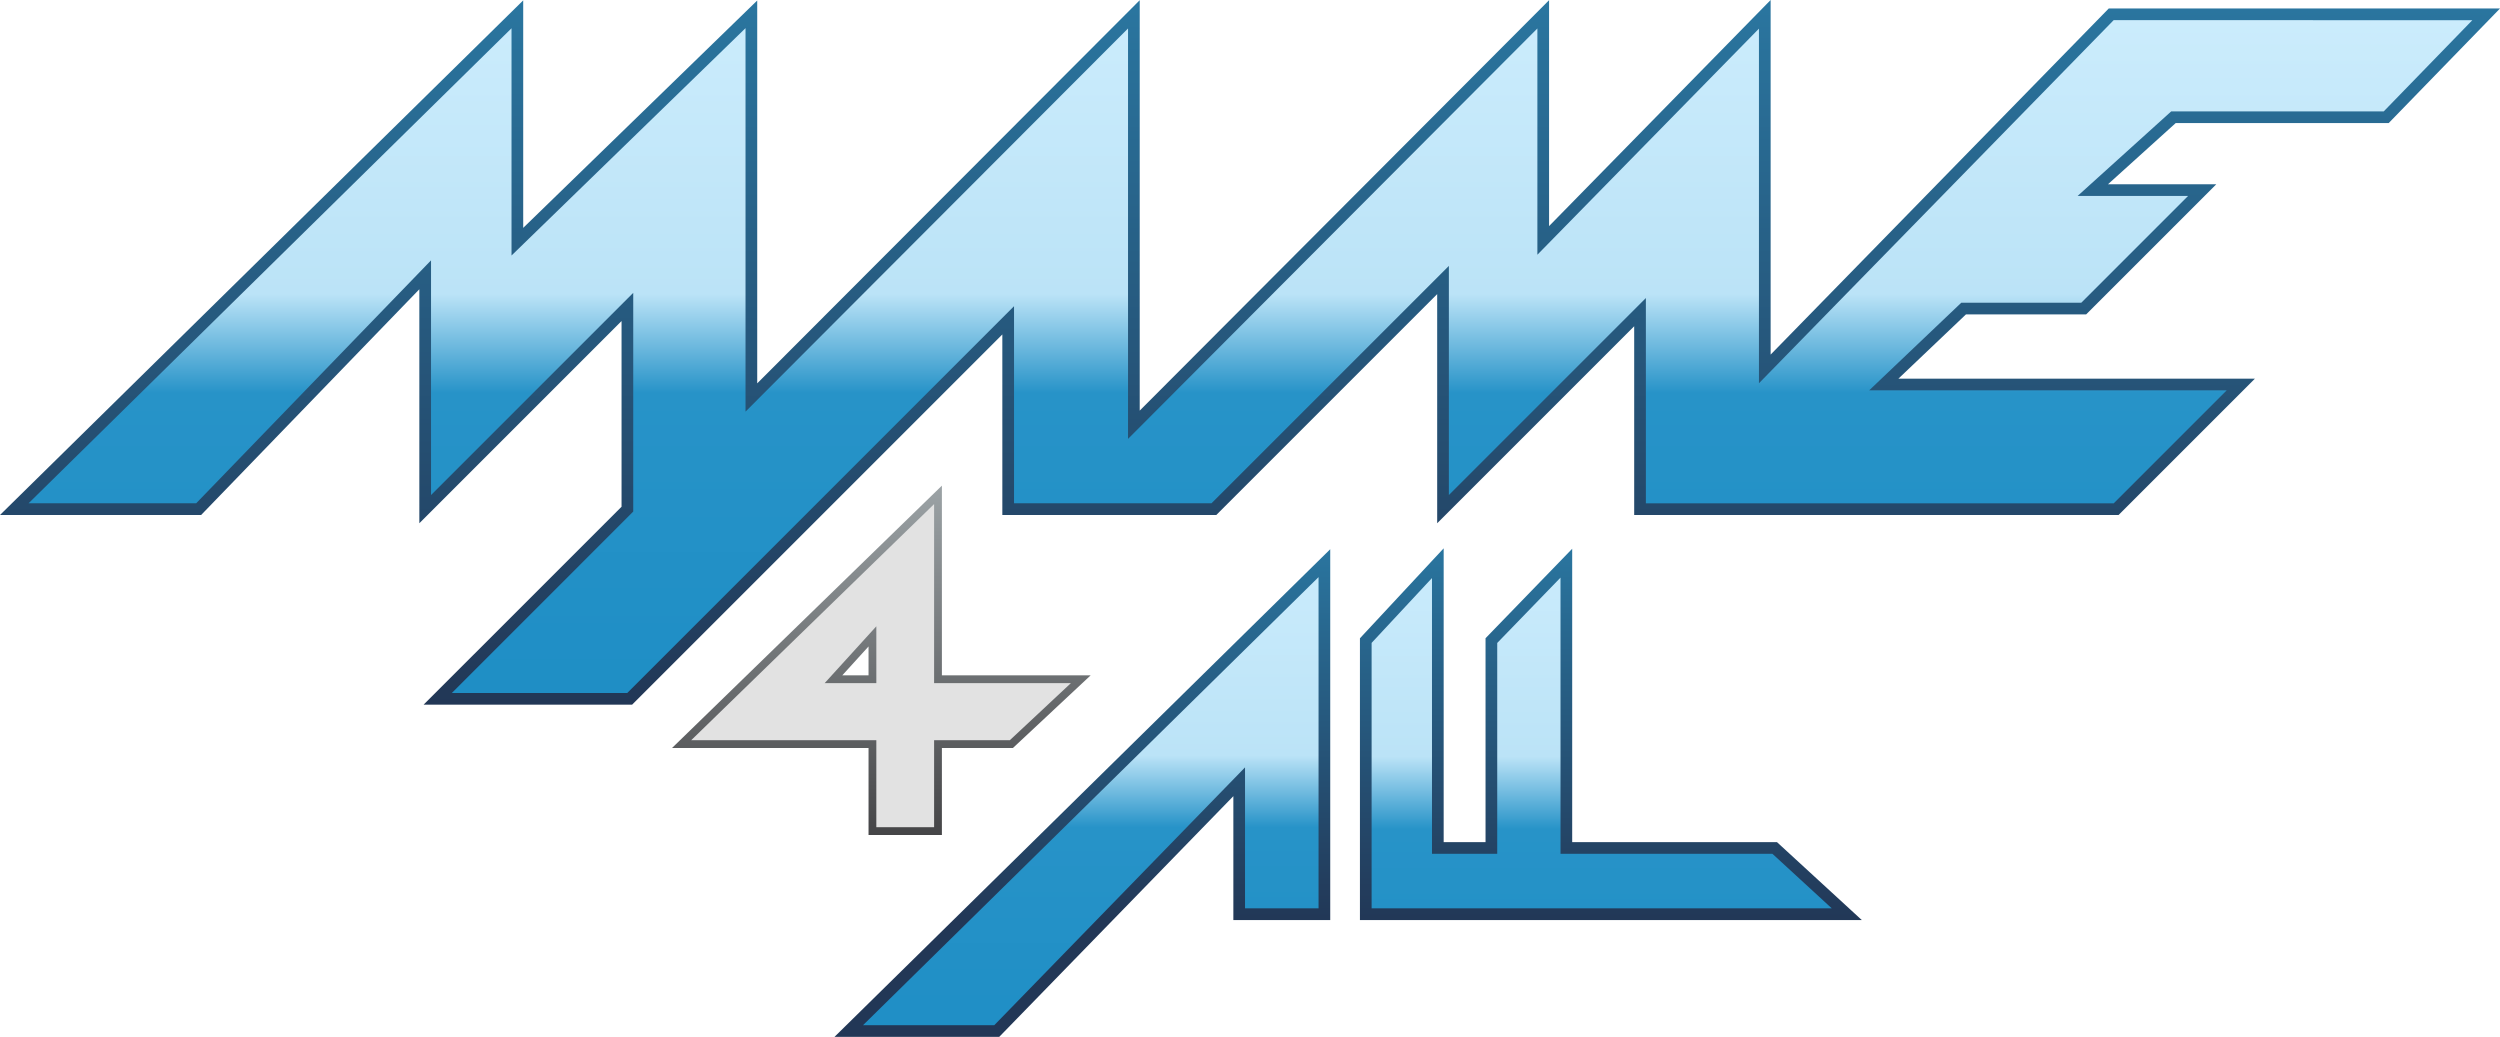
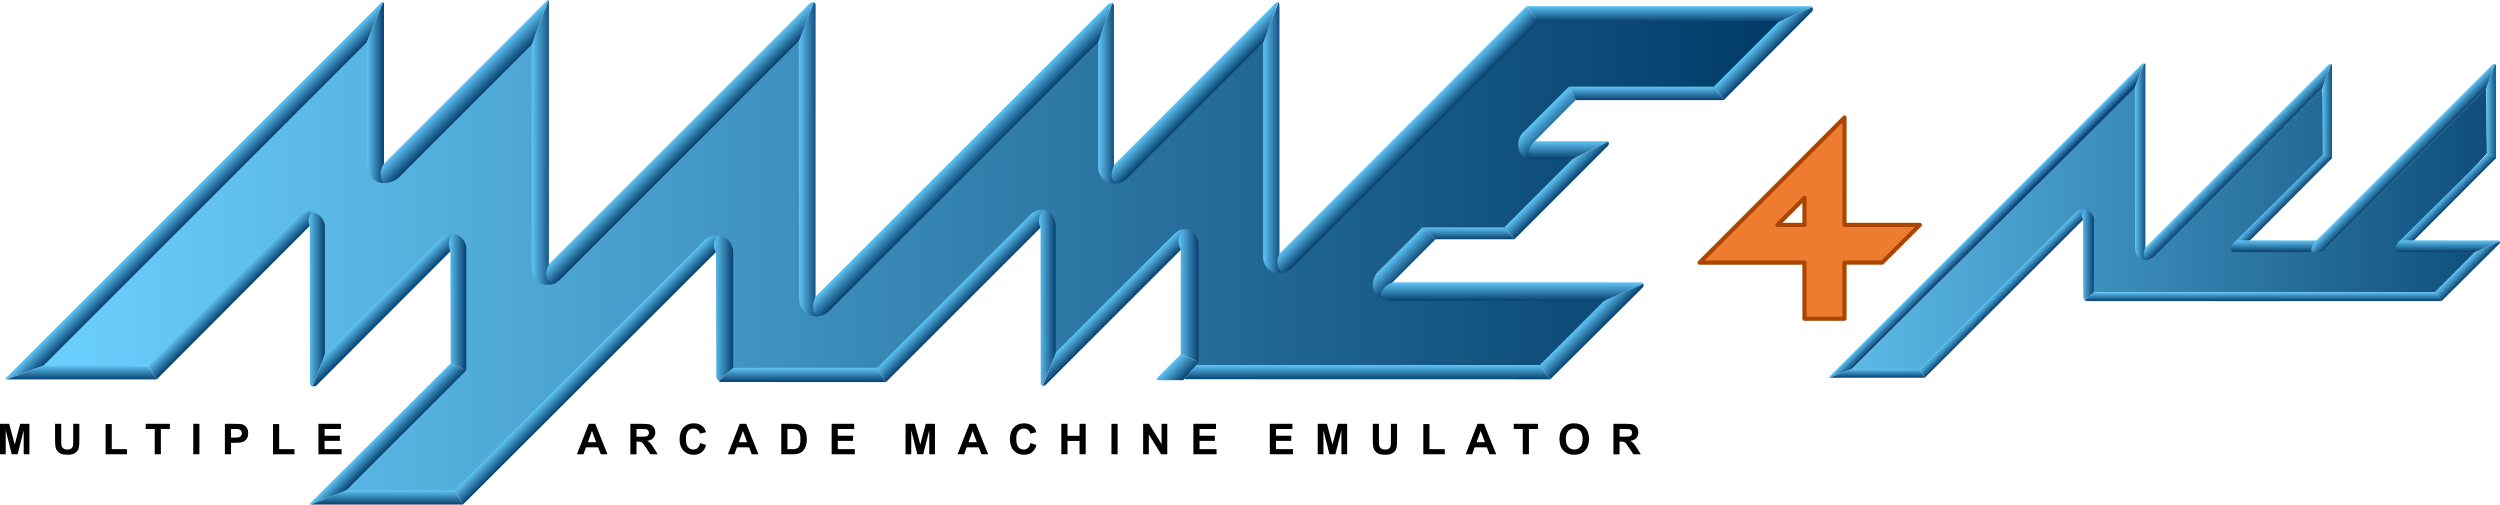
- <svg xmlns="http://www.w3.org/2000/svg" version="1.1" id="TEXT" x="0px" y="0px" width="641.883px" height="266.225px" viewBox="-54.704 -17.335 641.883 266.225" enable-background="new -54.704 -17.335 641.883 266.225" xml:space="preserve">
-   <g>
-     <linearGradient id="SVGID_1_" gradientUnits="userSpaceOnUse" x1="-387.703" y1="422.882" x2="-387.703" y2="243.83" gradientTransform="matrix(1 0 0 -1 654 409.2251)">
-       <stop offset="0.005" style="stop-color:#CBECFC" />
-       <stop offset="0.401" style="stop-color:#BBE3F7" />
-       <stop offset="0.543" style="stop-color:#2793C8" />
-       <stop offset="1" style="stop-color:#1E8EC5" />
-     </linearGradient>
-     <polygon fill="url(#SVGID_1_)" points="583.629,-13.657 487.356,-13.657 398.413,77.391 398.413,-13.657 341.528,44.391    341.528,-13.657 236.423,91.724 236.423,-13.657 138.214,84.724 138.214,-13.657 78.131,44.724 78.131,-13.657 -51.036,113.391    -3.703,113.391 54.464,53.224 54.464,113.391 106.381,61.474 106.381,113.391 57.673,162.099 106.964,162.099 204.151,64.912    204.151,113.391 256.964,113.391 315.798,54.558 315.798,113.391 366.381,62.808 366.381,113.391 488.631,113.391 520.631,81.391    428.963,81.391 449.463,61.891 480.297,61.891 510.713,31.474 482.631,31.474 503.338,12.766 557.963,12.766  " />
-     <linearGradient id="SVGID_2_" gradientUnits="userSpaceOnUse" x1="266.238" y1="-17.721" x2="266.238" y2="163.613">
-       <stop offset="0" style="stop-color:#2A76A0" />
-       <stop offset="1" style="stop-color:#223756" />
-     </linearGradient>
-     <path fill="url(#SVGID_2_)" d="M54.048,163.599l50.833-50.83V65.095l-51.917,51.914l-0.002-60.075L-3.066,114.89h-51.638   L79.631-17.239v58.412l60.083-58.38v98.302l98.209-98.378l-0.002,105.377L343.026-17.287v58.002l56.887-58.05v91.042l86.811-88.866   h96.908v1.502v-1.502h3.549l-28.582,29.423h-54.684L486.53,29.972h27.807L480.918,63.39l-30.855-0.002l-17.35,16.504h91.537   l-34.998,34.998H364.879V66.429l-50.583,50.583V58.179l-56.712,56.711H202.65l-0.002-46.355l-95.063,95.064H54.048L54.048,163.599z    M107.881,114.011l-46.585,46.586h45.046l99.309-99.312v50.602h50.69l60.957-60.954v58.833l50.582-50.578v52.702h120.129l28.998-29   h-91.795l23.65-22.5h30.813l27.416-27.417h-28.357l24.025-21.707h54.568l22.752-23.422l-92.094-0.003l-91.074,93.229V-9.982   l-56.887,58.05V-10.03L234.921,95.353V-10.03l-98.208,98.382v-98.461L76.631,48.269v-58.348L-47.371,111.887h43.033l60.303-62.376   v60.257l51.917-51.914L107.881,114.011L107.881,114.011z" />
-   </g>
-   <g>
-     <g>
-       <path fill="#E2E2E2" d="M186.131,157.056v-47.333l-65.833,64h48.999v22.334h16.834v-22.334h18.833l17.834-16.667H186.131z     M169.297,157.056h-9.999l9.999-10.999V157.056z" />
-     </g>
-     <g>
-       <linearGradient id="SVGID_3_" gradientUnits="userSpaceOnUse" x1="171.582" y1="106.779" x2="171.582" y2="197.113">
-         <stop offset="0.005" style="stop-color:#9CA3A6" />
-         <stop offset="1" style="stop-color:#454547" />
-       </linearGradient>
-       <path fill="url(#SVGID_3_)" d="M168.296,197.057v-22.334h-50.464l69.299-67.368v48.7h38.201l-19.975,18.668l-18.226-0.002v22.336    H168.296L168.296,197.057z M122.761,172.721h47.536v22.335h14.833v-22.335h19.438l15.692-14.666h-34.13v-0.999h1.001h-1.001v0.999    h-1v-45.966L122.761,172.721L122.761,172.721z M157.036,158.055l13.262-14.586v13.587v0.999H157.036L157.036,158.055z     M169.297,157.056v-1.001V157.056L169.297,157.056z M161.559,156.055h6.737v-7.413L161.559,156.055L161.559,156.055z" />
-     </g>
-   </g>
-   <g>
-     <g>
-       <g>
-         <linearGradient id="SVGID_4_" gradientUnits="userSpaceOnUse" x1="-429.724" y1="284.818" x2="-429.724" y2="154.63" gradientTransform="matrix(1 0 0 -1 654 409.2251)">
-           <stop offset="0.005" style="stop-color:#CBECFC" />
-           <stop offset="0.401" style="stop-color:#BBE3F7" />
-           <stop offset="0.543" style="stop-color:#2793C8" />
-           <stop offset="1" style="stop-color:#1E8EC5" />
-         </linearGradient>
-         <polygon fill="url(#SVGID_4_)" points="163.214,247.39 285.339,127.265 285.339,217.39 263.464,217.39 263.464,183.39      201.214,247.39    " />
-       </g>
-       <g>
-         <g>
-           <linearGradient id="SVGID_5_" gradientUnits="userSpaceOnUse" x1="223.192" y1="122.279" x2="223.192" y2="219.613">
-             <stop offset="0" style="stop-color:#2A76A0" />
-             <stop offset="1" style="stop-color:#223756" />
-           </linearGradient>
-           <path fill="url(#SVGID_5_)" d="M163.215,248.89v-1.5l1.05,1.068l-1.05-1.068V248.89h-3.667l127.289-125.209v95.208h-24.873      v-31.807l-60.118,61.808H163.215L163.215,248.89z M166.876,245.89l33.701-0.002l64.384-66.194v36.195h18.877v-85.046      L166.876,245.89L166.876,245.89z" />
-         </g>
-       </g>
-     </g>
-   </g>
-   <g>
-     <g>
-       <g>
-         <linearGradient id="SVGID_6_" gradientUnits="userSpaceOnUse" x1="-296.286" y1="284.835" x2="-296.286" y2="153.835" gradientTransform="matrix(1 0 0 -1 654 409.2251)">
-           <stop offset="0.005" style="stop-color:#CBECFC" />
-           <stop offset="0.401" style="stop-color:#BBE3F7" />
-           <stop offset="0.543" style="stop-color:#2793C8" />
-           <stop offset="1" style="stop-color:#1E8EC5" />
-         </linearGradient>
-         <polygon fill="url(#SVGID_6_)" points="314.464,127.265 295.964,147.14 295.964,217.39 419.463,217.39 400.963,200.39      347.463,200.39 347.463,127.265 328.213,147.14 328.213,200.39 314.464,200.39    " />
-       </g>
-       <g>
-         <g>
-           <linearGradient id="SVGID_7_" gradientUnits="userSpaceOnUse" x1="358.889" y1="122.279" x2="358.889" y2="219.613">
-             <stop offset="0" style="stop-color:#2A76A0" />
-             <stop offset="1" style="stop-color:#223756" />
-           </linearGradient>
-           <path fill="url(#SVGID_7_)" d="M294.464,218.889v-72.342l18.899-20.307l2.6-2.789v75.437h10.75v-52.357l22.248-22.97v75.329      h52.586l21.768,19.999H294.464L294.464,218.889z M297.462,147.729v68.16h118.15l-15.234-14.001h-54.414l-0.002-70.919      l-16.248,16.777v54.142h-16.75v-70.813L297.462,147.729L297.462,147.729z" />
-         </g>
-       </g>
-     </g>
-   </g>
+ <svg xmlns="http://www.w3.org/2000/svg" xmlns:xlink="http://www.w3.org/1999/xlink" height="161.477" viewBox="0 -0.001 640.082 129.181" width="800.103">
+   <linearGradient id="S" gradientTransform="translate(-.18 -875.41)" gradientUnits="userSpaceOnUse" x1="376.416" x2="11.77" xlink:href="#a" y1="955.598" y2="955.598" />
+   <linearGradient id="b">
+     <stop offset="0" stop-color="#08406f" />
+     <stop offset="1" stop-color="#60c5f5" />
+   </linearGradient>
+   <linearGradient id="T" gradientUnits="userSpaceOnUse" x1="82.364" x2="79.396" xlink:href="#b" y1="295.713" y2="292.745" />
+   <linearGradient id="k" gradientUnits="userSpaceOnUse" x1="121.006" x2="121.006" xlink:href="#b" y1="157.771" y2="153.314" />
+   <linearGradient id="U" gradientTransform="matrix(1.50845 0 0 .81875 -173.695 -534.424)" gradientUnits="userSpaceOnUse" x1="251.065" x2="251.065" xlink:href="#b" y1="994.894" y2="990.416" />
+   <linearGradient id="V" gradientUnits="userSpaceOnUse" x1="191.006" x2="186.099" xlink:href="#b" y1="223.094" y2="223.094" />
+   <linearGradient id="W" gradientTransform="matrix(.81875 0 0 .81875 -18.583 -534.424)" gradientUnits="userSpaceOnUse" x1="349.277" x2="343.576" xlink:href="#c" y1="904.625" y2="904.625" />
+   <linearGradient id="c" gradientTransform="matrix(.81875 0 0 .81875 -18.583 -534.424)" gradientUnits="userSpaceOnUse" x1="349.277" x2="343.576" xlink:href="#b" y1="904.625" y2="904.625" />
+   <linearGradient id="X" gradientTransform="matrix(.81875 0 0 .81875 -18.583 -534.424)" gradientUnits="userSpaceOnUse" x1="304.316" x2="299.932" xlink:href="#d" y1="927.81" y2="923.426" />
+   <linearGradient id="d" gradientTransform="matrix(.81875 0 0 .81875 -18.583 -534.424)" gradientUnits="userSpaceOnUse" x1="304.316" x2="299.932" xlink:href="#b" y1="927.81" y2="923.426" />
+   <linearGradient id="Y" gradientUnits="userSpaceOnUse" x1="133.685" x2="130.703" xlink:href="#b" y1="278.043" y2="275.062" />
+   <linearGradient id="Z" gradientUnits="userSpaceOnUse" x1="169.284" x2="164.34" xlink:href="#b" y1="261.209" y2="261.209" />
+   <linearGradient id="aa" gradientTransform="matrix(.81875 0 0 .81875 86.716 -562.894)" gradientUnits="userSpaceOnUse" x1="185.977" x2="182.335" xlink:href="#e" y1="992.33" y2="988.688" />
+   <linearGradient id="e" gradientTransform="matrix(.81875 0 0 .81875 86.716 -562.894)" gradientUnits="userSpaceOnUse" x1="185.977" x2="182.335" xlink:href="#b" y1="992.33" y2="988.688" />
+   <linearGradient id="ab" gradientTransform="matrix(.81875 0 0 .81875 -152.583 -533.722)" gradientUnits="userSpaceOnUse" x1="472.92" x2="472.92" xlink:href="#f" y1="969.51" y2="963.708" />
+   <linearGradient id="f" gradientTransform="matrix(.81875 0 0 .81875 -152.583 -533.722)" gradientUnits="userSpaceOnUse" x1="472.92" x2="472.92" xlink:href="#b" y1="969.51" y2="963.708" />
+   <linearGradient id="ac" gradientTransform="matrix(.81875 0 0 .81875 48.498 -534.424)" gradientUnits="userSpaceOnUse" x1="349.277" x2="343.576" xlink:href="#c" y1="904.625" y2="904.625" />
+   <linearGradient id="ad" gradientTransform="matrix(.81875 0 0 .81875 48.498 -534.424)" gradientUnits="userSpaceOnUse" x1="304.316" x2="299.932" xlink:href="#d" y1="927.81" y2="923.426" />
+   <linearGradient id="ae" gradientTransform="matrix(.81875 0 0 .81875 153.798 -562.894)" gradientUnits="userSpaceOnUse" x1="185.977" x2="182.335" xlink:href="#e" y1="992.33" y2="988.688" />
+   <linearGradient id="af" gradientUnits="userSpaceOnUse" x1="323.715" x2="320.473" xlink:href="#b" y1="268.14" y2="264.898" />
+   <linearGradient id="ag" gradientTransform="matrix(.81875 0 0 .81875 -85.502 -533.722)" gradientUnits="userSpaceOnUse" x1="472.92" x2="472.92" xlink:href="#f" y1="969.51" y2="963.708" />
+   <linearGradient id="g" gradientTransform="translate(-.18 -875.41)" gradientUnits="userSpaceOnUse" x1="558.128" x2="11.77" xlink:href="#a" y1="955.598" y2="955.598" />
+   <linearGradient id="a" gradientTransform="translate(-.18 -875.41)" gradientUnits="userSpaceOnUse" x1="558.128" x2="11.77" y1="955.598" y2="955.598">
+     <stop offset="0" stop-color="#013a67" />
+     <stop offset="1" stop-color="#6cd1ff" />
+   </linearGradient>
+   <linearGradient id="h" gradientUnits="userSpaceOnUse" x1="64.53" x2="60.585" xlink:href="#b" y1="63.379" y2="59.435" />
+   <linearGradient id="i" gradientUnits="userSpaceOnUse" x1="123.116" x2="119.49" xlink:href="#b" y1="138.5" y2="134.875" />
+   <linearGradient id="j" gradientUnits="userSpaceOnUse" x1="25.544" x2="25.544" xlink:href="#b" y1="118.641" y2="114.328" />
+   <linearGradient id="l" gradientUnits="userSpaceOnUse" x1="427.514" x2="427.514" xlink:href="#b" y1="118.613" y2="114.146" />
+   <linearGradient id="m" gradientUnits="userSpaceOnUse" x1="250.885" x2="250.885" xlink:href="#b" y1="119.484" y2="115.006" />
+   <linearGradient id="n" gradientUnits="userSpaceOnUse" x1="522.101" x2="522.101" xlink:href="#b" y1="6.777" y2="1.914" />
+   <linearGradient id="o" gradientUnits="userSpaceOnUse" x1="514.833" x2="514.833" xlink:href="#b" y1="31.305" y2="27.095" />
+   <linearGradient id="p" gradientUnits="userSpaceOnUse" x1="459.19" x2="459.19" xlink:href="#b" y1="74.82" y2="71.102" />
+   <linearGradient id="q" gradientUnits="userSpaceOnUse" x1="489.981" x2="489.981" xlink:href="#b" y1="49.701" y2="44.146" />
+   <linearGradient id="r" gradientUnits="userSpaceOnUse" x1="74.209" x2="70.666" xlink:href="#b" y1="93.415" y2="89.872" />
+   <linearGradient id="s" gradientUnits="userSpaceOnUse" x1="120.076" x2="114.71" xlink:href="#b" y1="28.959" y2="28.959" />
+   <linearGradient id="t" gradientUnits="userSpaceOnUse" x1="172.901" x2="166.241" xlink:href="#b" y1="44.551" y2="44.551" />
+   <linearGradient id="u" gradientUnits="userSpaceOnUse" x1="255.809" x2="249.815" xlink:href="#b" y1="49.806" y2="49.806" />
+   <linearGradient id="v" gradientUnits="userSpaceOnUse" x1="349.097" x2="343.396" xlink:href="#b" y1="29.215" y2="29.215" />
+   <linearGradient id="w" gradientUnits="userSpaceOnUse" x1="400.781" x2="394.984" xlink:href="#b" y1="43.036" y2="43.036" />
+   <linearGradient id="x" gradientUnits="userSpaceOnUse" x1="101.585" x2="96.475" xlink:href="#b" y1="93.528" y2="93.528" />
+   <linearGradient id="y" gradientUnits="userSpaceOnUse" x1="121.069" x2="117.517" xlink:href="#b" y1="98.428" y2="94.876" />
+   <linearGradient id="z" gradientUnits="userSpaceOnUse" x1="553.256" x2="549.588" xlink:href="#b" y1="17.09" y2="13.421" />
+   <linearGradient id="A" gradientUnits="userSpaceOnUse" x1="145.814" x2="140.416" xlink:href="#b" y1="94.469" y2="94.469" />
+   <linearGradient id="B" gradientUnits="userSpaceOnUse" x1="148.597" x2="144.109" xlink:href="#b" y1="31.6" y2="27.112" />
+   <linearGradient id="C" gradientUnits="userSpaceOnUse" x1="215.666" x2="211.508" xlink:href="#b" y1="46.911" y2="42.753" />
+   <linearGradient id="D" gradientUnits="userSpaceOnUse" x1="304.136" x2="299.752" xlink:href="#b" y1="52.4" y2="48.016" />
+   <linearGradient id="E" gradientUnits="userSpaceOnUse" x1="376.791" x2="372.584" xlink:href="#b" y1="31.451" y2="27.243" />
+   <linearGradient id="F" gradientUnits="userSpaceOnUse" x1="488.558" x2="485.102" xlink:href="#b" y1="59.854" y2="56.398" />
+   <linearGradient id="G" gradientUnits="userSpaceOnUse" x1="499.628" x2="495.669" xlink:href="#b" y1="103.967" y2="100.007" />
+   <linearGradient id="H" gradientUnits="userSpaceOnUse" x1="441.658" x2="437.375" xlink:href="#b" y1="46.203" y2="41.92" />
+   <linearGradient id="I" gradientUnits="userSpaceOnUse" x1="486.679" x2="481.565" xlink:href="#b" y1="41.239" y2="36.125" />
+   <linearGradient id="J" gradientUnits="userSpaceOnUse" x1="185.797" x2="182.156" xlink:href="#b" y1="116.92" y2="113.278" />
+   <linearGradient id="K" gradientUnits="userSpaceOnUse" x1="302.848" x2="299.208" xlink:href="#b" y1="93.729" y2="90.089" />
+   <linearGradient id="L" gradientUnits="userSpaceOnUse" x1="349.709" x2="346.2" xlink:href="#b" y1="97.675" y2="94.165" />
+   <linearGradient id="M" gradientUnits="userSpaceOnUse" x1="370.625" x2="366.202" xlink:href="#b" y1="118.229" y2="113.807" />
+   <linearGradient id="N" gradientUnits="userSpaceOnUse" x1="229.277" x2="223.239" xlink:href="#b" y1="96.358" y2="96.358" />
+   <linearGradient id="O" gradientUnits="userSpaceOnUse" x1="330.125" x2="324.913" xlink:href="#b" y1="93.108" y2="93.108" />
+   <linearGradient id="P" gradientUnits="userSpaceOnUse" x1="374.791" x2="368.545" xlink:href="#b" y1="92.396" y2="92.396" />
+   <linearGradient id="Q" gradientUnits="userSpaceOnUse" x1="440.458" x2="436.039" xlink:href="#b" y1="84.265" y2="79.847" />
+   <linearGradient id="R" gradientUnits="userSpaceOnUse" x1="472.741" x2="472.741" xlink:href="#b" y1="94.1" y2="88.298" />
+   <path d="m104.892 154.73 38.127-.565 75.017-75.866h10.104v37.271l46.757.284 45.218-45.501 8.728-.567-.135 43.013 36.131-36.132h8.536l.566 36.435-.738 1.896h109.175l20.901-21.183-67.881-1.154-.617-9.852 10.576-11.139 25.611-.003 22.248-22.534-13.447-.568v-9.483l11.422-11.42 45.586.284 21.172-22.019-77.998-.285-73.289 73.575-10.262.567.286-70.783-41.205 42.054-9.856 1.169V9.374l-84.361 83.468-10.489 1.116.892-85.881-73.73 74.863-9.682.047-1.135-71.898-39.778 40.061-11.064.567.419-42.778L11.591 114.895l34.618-.567 45.389-44.052h8.705l-.42 44.264 36.152-36.997h8.644v37.687z" fill="url(#g)" transform="matrix(.81875 0 0 .81875 0 0)" />
+   <path d="M114.692 13.213 13.577 114.328l-11.471 4.313s-.604.039-.271-.445c0 0 117.26-117.292 117.472-117.471.212-.181.467-.028.467-.028z" fill="url(#h)" transform="matrix(.81875 0 0 .81875 0 0)" />
+   <path d="m145.814 115.797-37.518 37.521-11.065 4.457s-.576.065-.236-.407l43.929-43.749z" fill="url(#i)" transform="matrix(.81875 0 0 .81875 0 0)" />
+   <path d="m46.209 114.328 2.773 4.313H2.106l11.497-4.313z" fill="url(#j)" transform="matrix(.81875 0 0 .81875 0 0)" />
+   <path d="m142.168 153.314 2.613 4.457H97.23l11.066-4.457z" fill="url(#k)" transform="matrix(.81875 0 0 .81875 0 0)" />
+   <path d="m481.529 114.146 3.258 4.467-114.545-.029 3.81-4.436z" fill="url(#l)" transform="matrix(.81875 0 0 .81875 0 0)" />
+   <path d="m277.053 119.484-51.527-.029c-.333.005-.81-.335-.81-.335l4.561-4.115h45.054z" fill="url(#m)" transform="matrix(.81875 0 0 .81875 0 0)" />
+   <path d="M477.382 1.913h88.652c.785 0 .785.313.785.313l-10.572 4.55h-75.164z" fill="url(#n)" transform="matrix(.81875 0 0 .81875 0 0)" />
+   <path d="m535.927 27.094 3.115 4.21h-46.345l-2.072-4.21z" fill="url(#o)" transform="matrix(.81875 0 0 .81875 0 0)" />
+   <path d="m470.402 71.1 3.187 3.72H448.91l-4.119-3.718z" fill="url(#p)" transform="matrix(.81875 0 0 .81875 0 0)" />
+   <path d="M491.8 49.7h-13.58l-1.193-5.548h25.467c.346-.043.441.146.441.146z" fill="url(#q)" transform="matrix(.81875 0 0 .81875 0 0)" />
+   <path d="m96.872 70.634-47.89 48.009-2.773-4.313L92.81 67.965c2-2.313 4.675-1.731 4.675-1.731z" fill="url(#r)" transform="matrix(.81875 0 0 .81875 0 0)" />
+   <path d="M114.71 51.669V13.193L119.773.694s.303.075.303.571v53.647l-.315 2.311c0 .001-4.496.025-5.051-5.554z" fill="url(#s)" transform="matrix(.81875 0 0 .81875 0 0)" />
+   <path d="M172.902 88.843s-6.539 1.95-6.621-5.625c-.08-7.313-.013-69.291-.013-69.291L171.482.031s.182-.027.182.725l-.017 81.793z" fill="url(#t)" transform="matrix(.81875 0 0 .81875 0 0)" />
+   <path d="M255.809 98.91s-5.889.577-5.96-6.088l-.033-80.063L254.467.688s.583.153.583.907l-.016 91.14z" fill="url(#u)" transform="matrix(.81875 0 0 .81875 0 0)" />
+   <path d="M349.097 57.425s-4.868.452-5.701-4.563V13.139L347.789.992s.563.134.563.886v49.667z" fill="url(#v)" transform="matrix(.81875 0 0 .81875 0 0)" />
+   <path d="M400.781 85.333s-4.938.643-5.797-4.373V13.254L399.834.71s.268.221.268 1.708v77.226z" fill="url(#w)" transform="matrix(.81875 0 0 .81875 0 0)" />
+   <path d="M97.759 120.82s-.833-.069-.809-1.149l-.078-49.036s-1.218-1.577.613-4.4c.547.131 3.495.727 4.101 4.256v40.37z" fill="url(#x)" transform="matrix(.81875 0 0 .81875 0 0)" />
+   <path d="M140.843 78.598s-41.489 41.548-41.883 41.938c-.346.379-1.202.282-1.202.282l3.827-9.963 36.059-36.088s1.34-1.727 3.831-1.637z" fill="url(#y)" transform="matrix(.81875 0 0 .81875 0 0)" />
+   <path d="m566.609 3.639-27.566 27.665-3.115-4.211L556.24 6.769l10.582-4.542c0 .001.349.847-.213 1.412z" fill="url(#z)" transform="matrix(.81875 0 0 .81875 0 0)" />
+   <path d="m140.924 113.616-.079-35.025s-1.301-2.633.631-5.456c.593-.007 3.7.421 4.339 4.146l-.001 38.52z" fill="url(#A)" transform="matrix(.81875 0 0 .81875 0 0)" />
+   <path d="m166.269 13.926-41.462 41.463c-1.987 1.986-5.045 1.836-5.045 1.836-1.795-3.531.315-6.065.315-6.065S170.58.67 170.944.29c.331-.417.541-.264.541-.264z" fill="url(#B)" transform="matrix(.81875 0 0 .81875 0 0)" />
+   <path d="m249.815 12.762-74.376 74.375c-1.55 1.551-2.537 1.703-2.537 1.703-3.781-1.878-1.213-6.255-1.213-6.255S252.341 1.95 252.705 1.57c.943-1.093 1.761-.883 1.761-.883z" fill="url(#C)" transform="matrix(.81875 0 0 .81875 0 0)" />
+   <path d="M343.396 13.139 259.233 97.3c-1.429 1.432-3.424 1.608-3.424 1.608-3.115-1.556-.776-6.175-.776-6.175s90.61-90.5 90.974-90.881c.941-1.098 1.781-.862 1.781-.862z" fill="url(#D)" transform="matrix(.81875 0 0 .81875 0 0)" />
+   <path d="m394.984 13.254-42.513 42.514c-1.429 1.432-3.374 1.657-3.374 1.657-2.932-1.908-.588-5.983-.588-5.983s49.584-49.69 49.947-50.07c1.047-1.033 1.377-.66 1.377-.66z" fill="url(#E)" transform="matrix(.81875 0 0 .81875 0 0)" />
+   <path d="M502.958 45.453 473.589 74.82l-3.188-3.722L491.8 49.7l11.135-5.401s.414.294.023 1.154z" fill="url(#F)" transform="matrix(.81875 0 0 .81875 0 0)" />
+   <path d="m513.634 89.96-28.848 28.651-3.258-4.465 20.049-20.049 12.289-5.38c.001.003.397.435-.232 1.243z" fill="url(#G)" transform="matrix(.81875 0 0 .81875 0 0)" />
+   <path d="M481.083 6.777 404.171 83.69c-1.43 1.432-3.395 1.644-3.395 1.644-2.449-3.092-.686-5.979-.686-5.979l77.289-77.44z" fill="url(#H)" transform="matrix(.81875 0 0 .81875 0 0)" />
+   <path d="M492.697 31.304 480.021 44.09c-2.771 2.282-1.801 5.608-1.801 5.608-2.25-.21-3.125-2.065-3.412-3.695-.285-1.63.303-3.422 1.348-4.467l14.469-14.44z" fill="url(#I)" transform="matrix(.81875 0 0 .81875 0 0)" />
+   <path d="m142.17 153.316 77.913-77.943s1.437-1.873 4.267-1.771l-.456 5.223s-78.666 78.506-79.113 78.948z" fill="url(#J)" transform="matrix(.81875 0 0 .81875 0 0)" />
+   <path d="m274.33 115.004 47.643-47.659s1.437-1.871 4.267-1.771l-.857 5.621-48.325 48.29z" fill="url(#K)" transform="matrix(.81875 0 0 .81875 0 0)" />
+   <path d="m330.125 110.25 36.779-36.789c.842-.843 1.779-1.771 3.396-1.771l-.107 5.501-43.081 43.043c-.569.563-1.019.399-1.019.399z" fill="url(#L)" transform="matrix(.81875 0 0 .81875 0 0)" />
+   <path d="m361.984 118.057 7.25-7.281 5.557 2.326-.734 1.047-3.813 4.437-.272.3h-7.72c-.34.014-.521-.271-.521-.271s-.155-.147.253-.558z" fill="url(#M)" transform="matrix(.81875 0 0 .81875 0 0)" />
+   <path d="m223.983 117.338-.09-38.515s-1.738-2.016.457-5.223c.673-.01 4.202.478 4.928 4.707l-.001 36.694-4.561 4.115c0 .003-.73-.475-.733-1.778z" fill="url(#N)" transform="matrix(.81875 0 0 .81875 0 0)" />
+   <path d="m325.449 119.945-.08-48.75s-1.472-2.681.871-5.621c.596-.009 3.243.472 3.885 4.702v39.975l-4.028 10.39c-.004-.002-.605-.143-.648-.696z" fill="url(#O)" transform="matrix(.81875 0 0 .81875 0 0)" />
+   <path d="M369.234 110.775V78.146s-2.113-3.379 1.064-6.456c.693-.008 4.132.24 4.492 4.323v37.088z" fill="url(#P)" transform="matrix(.81875 0 0 .81875 0 0)" />
+   <path d="m448.91 74.82-13.451 13.479-3.844 4.809c-3.896-2.458-1.953-6.874-.912-7.925l14.088-14.079z" fill="url(#Q)" transform="matrix(.81875 0 0 .81875 0 0)" />
+   <path d="M501.58 94.098h-66.391c-2.502-.196-3.574-.992-3.574-.992-.012-3.571 3.844-4.809 3.844-4.809l77.746.001c.543-.001.662.422.662.422z" fill="url(#R)" transform="matrix(.81875 0 0 .81875 0 0)" />
+   <path d="M0 116.307v-7.795h2.355l1.415 5.317 1.398-5.317h2.36v7.795H6.067v-6.137l-1.548 6.137H3.004l-1.542-6.137v6.137zM14.102 108.51h1.574v4.22c0 .669.02 1.106.058 1.304.068.32.227.574.481.768s.6.29 1.04.29c.446 0 .784-.09 1.01-.273.227-.183.363-.406.41-.672.046-.266.069-.707.069-1.324v-4.313h1.573v4.095c0 .936-.042 1.596-.127 1.984a2.185 2.185 0 0 1-.47.976 2.36 2.36 0 0 1-.917.633c-.384.158-.883.237-1.5.237-.745 0-1.31-.085-1.694-.256-.384-.173-.688-.395-.912-.67a2.146 2.146 0 0 1-.441-.865c-.102-.447-.154-1.108-.154-1.979zM27.04 116.307v-7.731h1.573v6.419h3.913v1.313H27.04zM39.615 116.307v-6.476h-2.313v-1.318h6.195v1.318h-2.308v6.476zM49.483 116.307v-7.795h1.574v7.795zM57.578 116.307v-7.795h2.525c.957 0 1.581.04 1.872.118.446.12.82.37 1.122.765.301.393.452.9.452 1.518 0 .478-.087.88-.26 1.21a2.149 2.149 0 0 1-.663.768c-.268.187-.54.31-.816.37-.376.073-.92.111-1.633.111h-1.026v2.943zm1.573-6.476v2.211h.861c.62 0 1.035-.043 1.245-.122a1.019 1.019 0 0 0 .67-.989c0-.283-.084-.518-.25-.7a1.107 1.107 0 0 0-.633-.346c-.187-.035-.566-.052-1.132-.052zM69.903 116.307v-7.731h1.574v6.419h3.913v1.313h-5.487zM81.532 116.307v-7.795h5.78v1.317h-4.206v1.726h3.914v1.313h-3.914v2.123h4.355v1.313zM155.534 116.307h-1.712l-.68-1.772h-3.116l-.644 1.772h-1.67l3.036-7.795h1.664zm-2.898-3.086-1.075-2.891-1.052 2.891zM161.395 116.307v-7.795h3.312c.834 0 1.439.07 1.816.211.378.14.68.39.907.747.226.358.34.768.34 1.228 0 .585-.172 1.068-.516 1.45-.343.38-.857.62-1.541.72.34.198.62.417.842.654.222.238.52.661.896 1.267l.951 1.52h-1.882l-1.138-1.697c-.404-.605-.681-.988-.83-1.144a1.262 1.262 0 0 0-.473-.324c-.166-.057-.43-.086-.792-.086h-.319v3.257h-1.573zm1.573-4.5h1.165c.754 0 1.226-.03 1.413-.094a.848.848 0 0 0 .442-.329c.106-.154.16-.352.16-.584 0-.262-.07-.475-.21-.636-.14-.158-.337-.26-.593-.304-.128-.017-.51-.025-1.149-.025h-1.228zM179.26 113.44l1.527.485c-.235.852-.623 1.484-1.167 1.893-.544.413-1.235.62-2.071.62-1.035 0-1.886-.354-2.553-1.06-.666-.705-1-1.674-1-2.9 0-1.299.336-2.304 1.006-3.021.67-.718 1.55-1.075 2.643-1.075.954 0 1.728.281 2.324.843.354.332.62.812.797 1.437l-1.558.37c-.092-.402-.284-.721-.577-.956-.293-.233-.648-.35-1.066-.35-.578 0-1.046.206-1.407.622-.36.415-.54 1.085-.54 2.014 0 .985.178 1.689.532 2.106s.816.628 1.382.628c.419 0 .778-.132 1.08-.398.301-.27.518-.687.649-1.259zM194.186 116.307h-1.712l-.68-1.772h-3.117l-.644 1.772h-1.669l3.036-7.795h1.664zm-2.897-3.086-1.075-2.891-1.053 2.891zM200.036 108.51h2.877c.649 0 1.143.051 1.484.15.458.135.849.374 1.175.718.326.343.575.767.745 1.263.17.497.255 1.112.255 1.843 0 .64-.08 1.193-.239 1.658-.195.565-.473 1.026-.835 1.377-.273.266-.642.473-1.106.624-.347.111-.811.166-1.393.166h-2.961v-7.795zm1.574 1.32v5.165h1.175c.44 0 .756-.025.952-.076.255-.063.467-.172.635-.324.169-.154.306-.401.412-.753.107-.349.16-.825.16-1.427 0-.6-.053-1.065-.16-1.385-.106-.325-.255-.574-.446-.757a1.481 1.481 0 0 0-.729-.366c-.22-.052-.65-.074-1.292-.074zM212.926 116.307v-7.795h5.78v1.317h-4.207v1.726h3.914v1.313h-3.914v2.123h4.355v1.313zM231.853 116.307v-7.795h2.355l1.416 5.317 1.397-5.317h2.36v7.795h-1.46v-6.137l-1.549 6.137h-1.518l-1.545-6.137v6.137zM252.994 116.307h-1.712l-.68-1.772h-3.12l-.64 1.772h-1.67l3.037-7.795h1.661zm-2.898-3.086-1.075-2.891-1.053 2.891zM263.838 113.44l1.525.485c-.233.852-.623 1.484-1.167 1.893-.544.414-1.235.62-2.071.62-1.035 0-1.886-.354-2.55-1.06-.666-.705-1.002-1.674-1.002-2.9 0-1.299.335-2.304 1.007-3.021.67-.718 1.552-1.075 2.643-1.075.954 0 1.726.281 2.325.843.355.332.622.812.8 1.437l-1.558.37a1.666 1.666 0 0 0-.576-.956c-.291-.233-.648-.35-1.067-.35-.577 0-1.045.206-1.406.622-.36.415-.54 1.085-.54 2.014 0 .985.178 1.689.53 2.106.355.418.814.628 1.382.628.417 0 .774-.132 1.075-.398.302-.27.518-.687.65-1.259zM271.74 116.307v-7.795h1.574v3.069h3.083v-3.07h1.576v7.796h-1.576v-3.409h-3.083v3.41zM284.571 116.307v-7.795h1.574v7.795zM292.679 116.307v-7.795h1.532l3.19 5.205v-5.205h1.462v7.795h-1.58l-3.143-5.083v5.083zM305.548 116.307v-7.795h5.78v1.317h-4.206v1.726h3.913v1.313h-3.913v2.123h4.355v1.313zM325.117 116.307v-7.795h5.78v1.317h-4.206v1.726h3.914v1.313h-3.914v2.123h4.355v1.313zM337.38 116.307v-7.795h2.356l1.414 5.317 1.4-5.317h2.36v7.795h-1.46v-6.137l-1.55 6.137h-1.516l-1.542-6.137v6.137zM351.481 108.51h1.574v4.22c0 .669.019 1.106.057 1.304.068.32.224.574.482.768.254.194.597.29 1.04.29.447 0 .783-.09 1.01-.273.227-.183.363-.406.41-.672.046-.266.068-.707.068-1.324v-4.313h1.575v4.095c0 .936-.043 1.596-.127 1.984a2.2 2.2 0 0 1-.47.976 2.357 2.357 0 0 1-.918.633c-.383.158-.883.237-1.498.237-.746 0-1.31-.085-1.694-.256-.385-.173-.689-.395-.908-.67a2.153 2.153 0 0 1-.44-.865c-.103-.447-.154-1.108-.154-1.979v-4.156zM364.418 116.307v-7.731h1.574v6.419h3.915v1.313h-5.489zM383.077 116.307h-1.713l-.68-1.772h-3.116l-.643 1.772h-1.67l3.035-7.795h1.665zm-2.898-3.086-1.075-2.891-1.052 2.891zM389.88 116.307v-6.476h-2.314v-1.318h6.193v1.318h-2.306v6.476zM399.279 112.457c0-.796.12-1.46.359-1.998.176-.396.417-.753.724-1.071a2.99 2.99 0 0 1 1.007-.7c.487-.205 1.046-.307 1.681-.307 1.148 0 2.068.359 2.757 1.068.69.713 1.035 1.704 1.035 2.975 0 1.257-.342 2.24-1.027 2.951-.684.71-1.599 1.066-2.744 1.066-1.16 0-2.08-.354-2.765-1.06s-1.027-1.685-1.027-2.924zm1.624-.054c0 .882.203 1.552.61 2.006.408.456.926.682 1.553.682.629 0 1.143-.223 1.545-.675.403-.454.602-1.13.602-2.035 0-.892-.195-1.557-.587-1.997-.393-.438-.911-.659-1.56-.659s-1.171.222-1.569.666-.594 1.115-.594 2.012zM413.094 116.307v-7.795h3.313c.834 0 1.438.07 1.815.211.378.14.68.39.907.747.227.358.34.768.34 1.228 0 .585-.172 1.068-.516 1.45-.344.38-.858.62-1.542.72.34.198.622.417.836.654.222.238.528.661.902 1.267l.947 1.52h-1.88l-1.139-1.697c-.403-.605-.68-.988-.829-1.144a1.295 1.295 0 0 0-.473-.324c-.166-.057-.43-.086-.795-.086h-.32v3.257h-1.572v-.005h.003v-.001h.003zm1.573-4.5h1.166c.755 0 1.227-.03 1.414-.094a.855.855 0 0 0 .443-.329c.106-.154.158-.352.158-.584 0-.262-.07-.475-.211-.636-.14-.158-.336-.26-.592-.304-.128-.017-.51-.025-1.148-.025h-1.23z" />
+   <path d="M184.579 191.133C146.053 229.6 107.712 268.03 69.007 306.315c9.114.014 19.234 1.03 28.348 1.046l64.2-63.906c8.388-4.627 5.117 5.883 5.708 11.944l.793 19.547 139.577.128c5.346-5.386 11.109-11.158 16.456-16.544l-31.783-.139L329 218.085l-.423-26.541-65.608 65.607-38.798-.19 39.59-37.548-2.266-27.87-70.042 69.803c-3.469-.292-4.866-.496-6.549-4.562-.07-20.678.044-44.874-.027-65.552z" fill="url(#S)" transform="matrix(.6257 0 0 .6257 430.94 -97.233)" />
+   <path d="m186.1 192.766 3.806-9.887s-.04-.012-.115-.014c-.225-.006-.747.065-1.326.737-42.45 42.564-84.962 85.067-127.486 127.558-.279.387.193.334.193.334l9.058-3.648c39.109-38.955 81.66-80.854 115.87-115.08z" fill="url(#T)" transform="matrix(.6257 0 0 .6257 430.175 -98.19)" />
+   <path d="m142.168 153.314 2.613 4.457H97.23l11.066-4.457z" fill="url(#k)" transform="matrix(.5123 0 0 .5123 418.639 15.886)" />
+   <path d="m308.895 276.474-68.503.002H169.28l-3.731 3.369s.721.277 1.223.273l77.726.026-.036-.034 67.1.018c-1.515-2.31-.004-3.654-2.667-3.654z" fill="url(#U)" transform="matrix(.6257 0 0 .6257 430.175 -98.19)" />
+   <path d="M191.006 263.298s-4.821.472-4.88-4.985l-.026-65.551 3.808-9.883s.477.125.477.742l-.013 74.621.634 5.056z" fill="url(#V)" transform="matrix(.6257 0 0 .6257 430.175 -98.19)" />
+   <path d="M266.732 221.658s-3.1 2.695-3.781-1.41l-.233-27.175 3.597-9.945s.417.11.417.725v33.456z" fill="url(#W)" transform="matrix(.6257 0 0 .6257 430.175 -98.19)" />
+   <path d="M262.718 193.073 193.81 261.98c-1.17 1.172-2.804 1.316-2.804 1.316-2.55-1.274-.635-5.056-.635-5.056s74.187-74.096 74.485-74.408c.77-.9 1.458-.706 1.458-.706z" fill="url(#X)" transform="matrix(.6257 0 0 .6257 430.175 -98.19)" />
+   <path d="m97.965 307.843 63.79-63.816s1.177-1.534 3.495-1.45l-.374 4.276s-64.407 64.277-64.773 64.639z" fill="url(#Y)" transform="matrix(.6257 0 0 .6257 430.175 -98.19)" />
+   <path d="m164.949 278.386-.074-31.534s-1.423-1.651.374-4.277c.552-.008 3.44.392 4.035 3.854v30.043l-3.735 3.37c0 .001-.598-.39-.6-1.456z" fill="url(#Z)" transform="matrix(.6257 0 0 .6257 430.175 -98.19)" />
+   <path d="m225.838 257.55 1.755-2.288 35.358-35.015 2.033.696 1.748.715-37.927 38.028z" fill="url(#aa)" transform="matrix(.6257 0 0 .6257 430.175 -98.19)" />
+   <path d="M258.23 260.06h-31.503c-1.454.015-1.334-1.57-1.334-1.57-.082-1.522 2.2-3.228 2.2-3.228l38.74.049c.445 0 .882.345.882.345z" fill="url(#ab)" transform="matrix(.6257 0 0 .6257 430.175 -98.19)" />
+   <path d="M333.814 221.658s-3.1 2.695-3.782-1.41l-.232-27.175 3.597-9.945s.417.11.417.725v33.456z" fill="url(#ac)" transform="matrix(.6257 0 0 .6257 430.175 -98.19)" />
+   <path d="M329.8 193.073 264.19 258.68c-1.87 1.861-3.522 1.363-5.886 1.399-.252-1.984.631-3.32 2.056-4.743 13.717-13.701 71.314-71.23 71.577-71.504.77-.9 1.458-.706 1.458-.706z" fill="url(#ad)" transform="matrix(.6257 0 0 .6257 430.175 -98.19)" />
+   <path d="m293.15 257.522 1.525-2.26 35.357-35.015 2.033.696 1.749.715-37.927 38.028z" fill="url(#ae)" transform="matrix(.6257 0 0 .6257 430.175 -98.19)" />
+   <path d="m335.182 256.672-23.62 23.458-2.667-3.656 16.415-16.415 10.062-4.405c0 .003.325.356-.19 1.018z" fill="url(#af)" transform="matrix(.6257 0 0 .6257 430.175 -98.19)" />
+   <path d="M325.313 260.06h-31.505c-.858-.296-.968-1.245-.968-1.245-.258-2.158 1.835-3.553 1.835-3.553l40.155.049c.445 0 .543.345.543.345z" fill="url(#ag)" transform="matrix(.6257 0 0 .6257 430.175 -98.19)" />
+   <path d="m472.25 30.088-37.099 37.15h26.85v14.355h10.25V67.237h9.64l9.657-9.66h-19.297zM462 50.672v6.905h-6.918z" fill="#ed7c31" stroke="#a40" stroke-linecap="round" stroke-linejoin="round" stroke-width="1.067" />
</svg>
